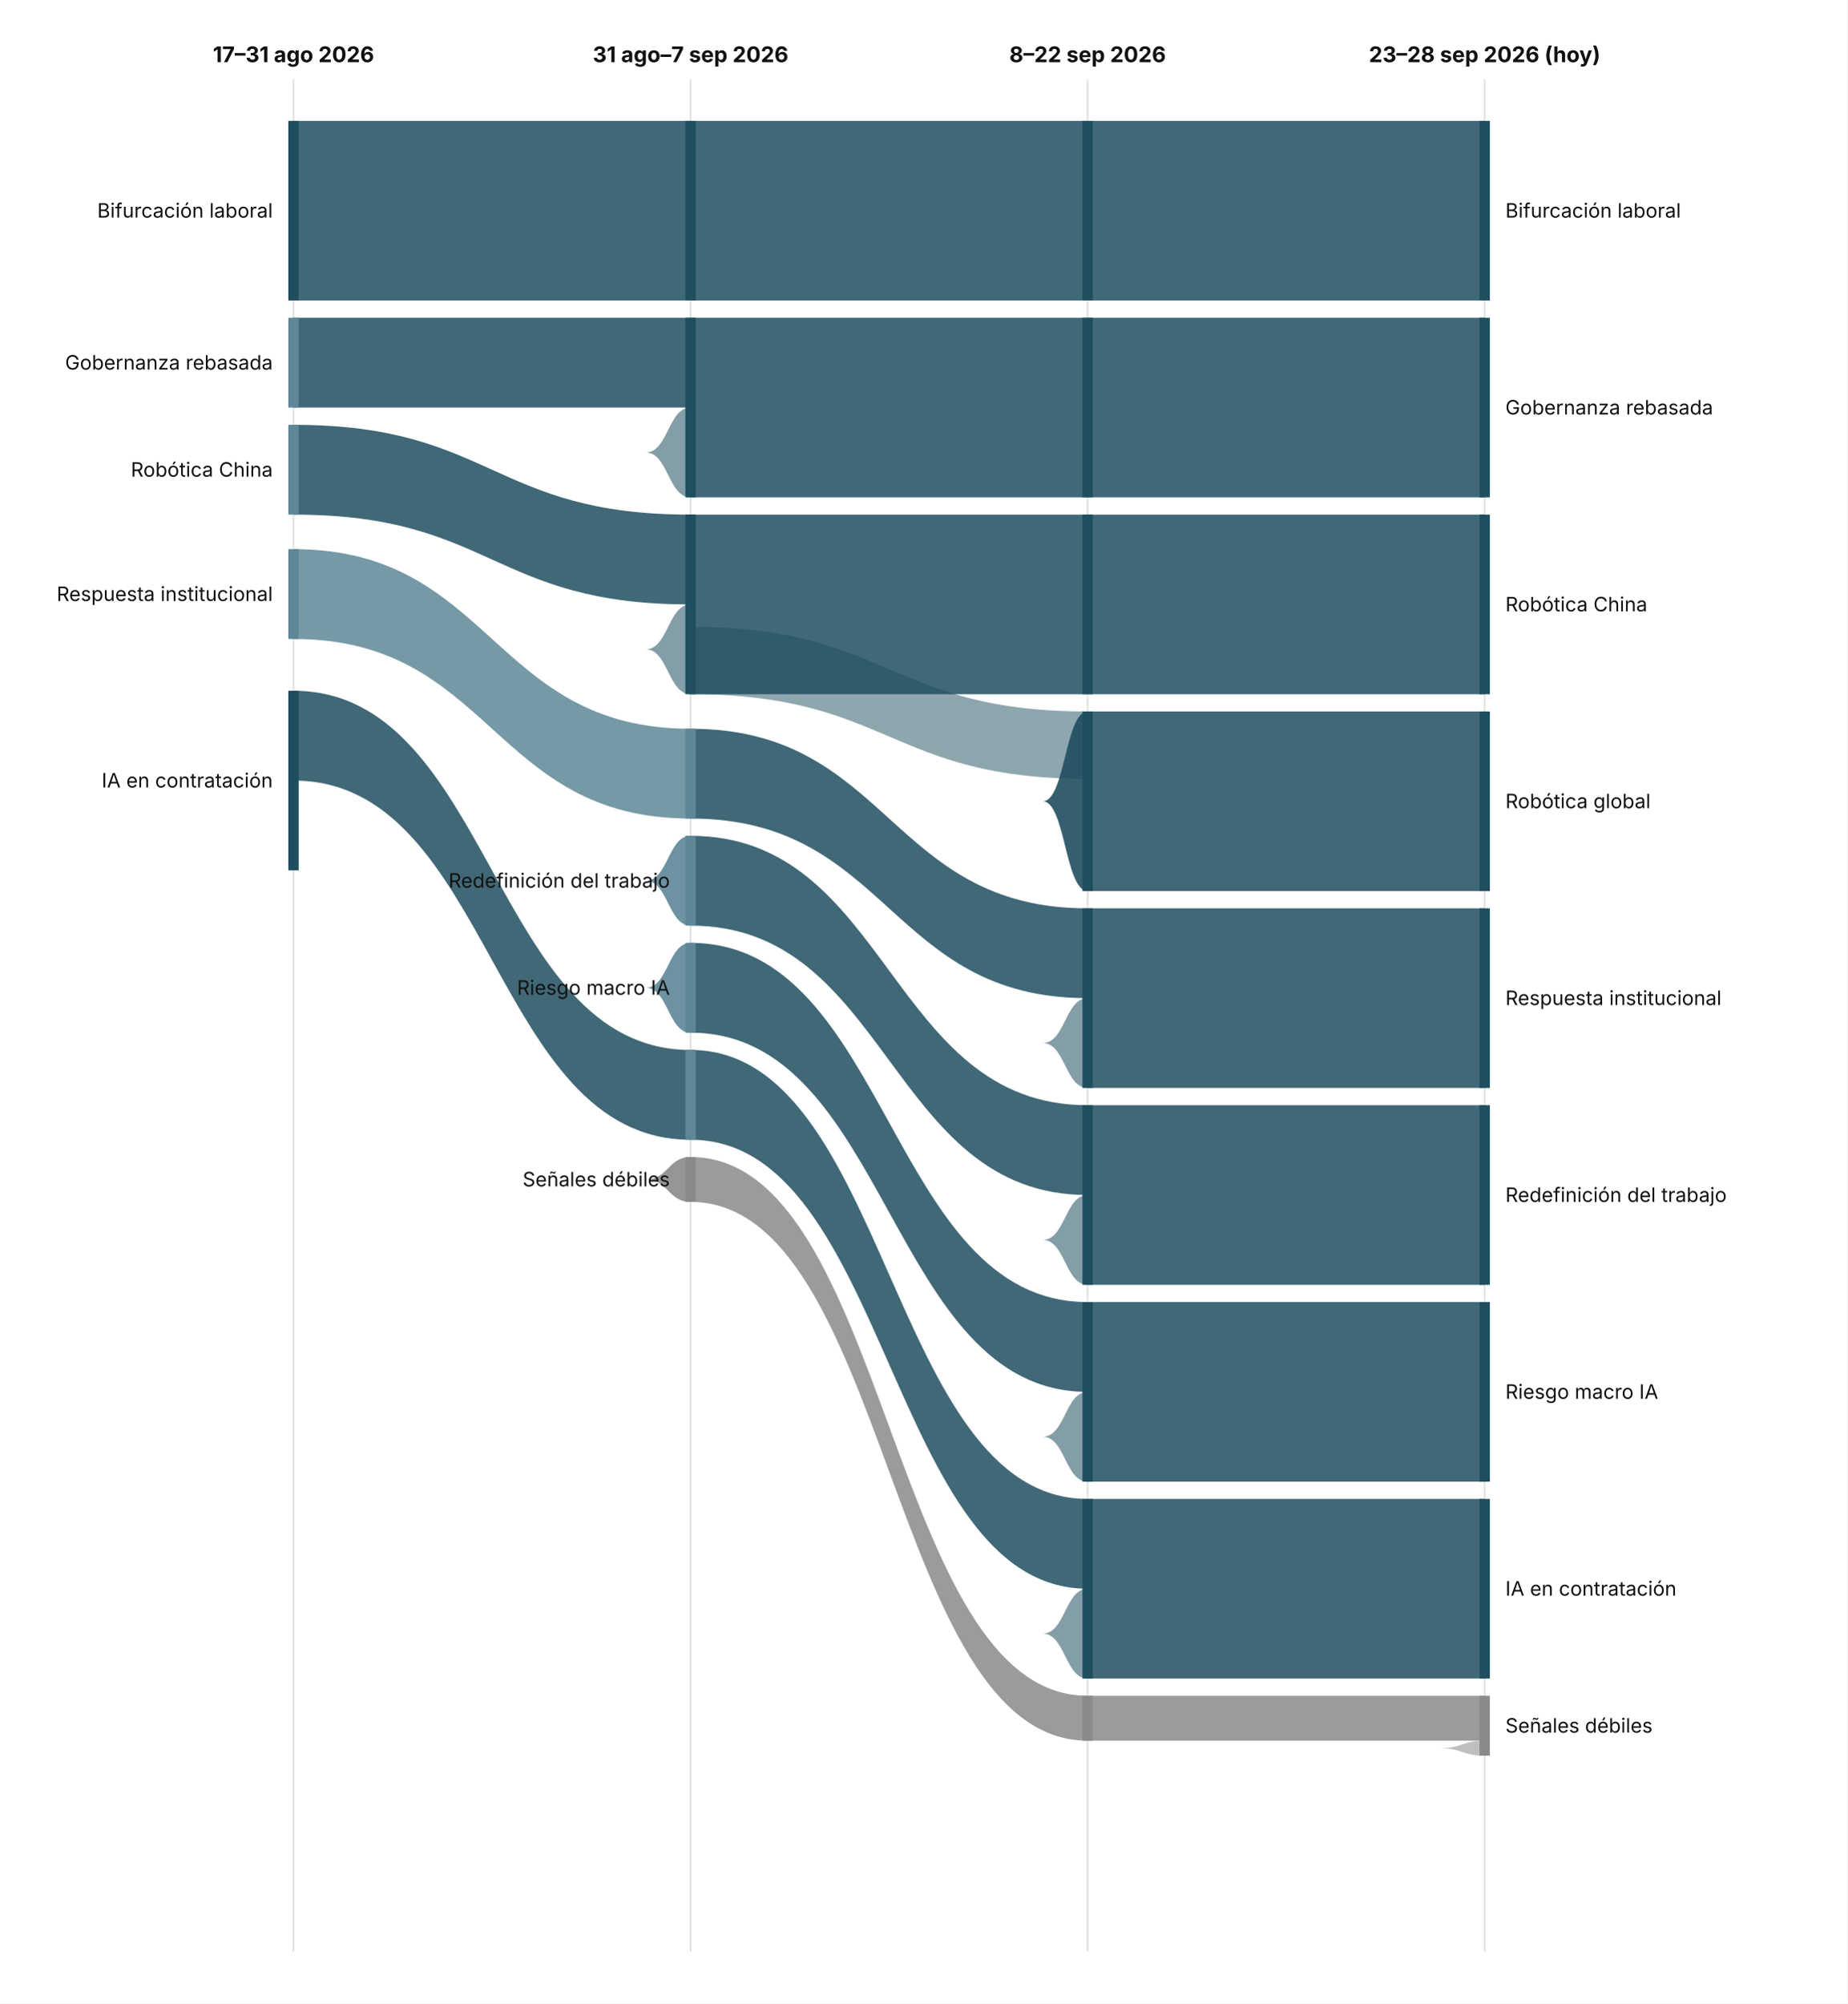
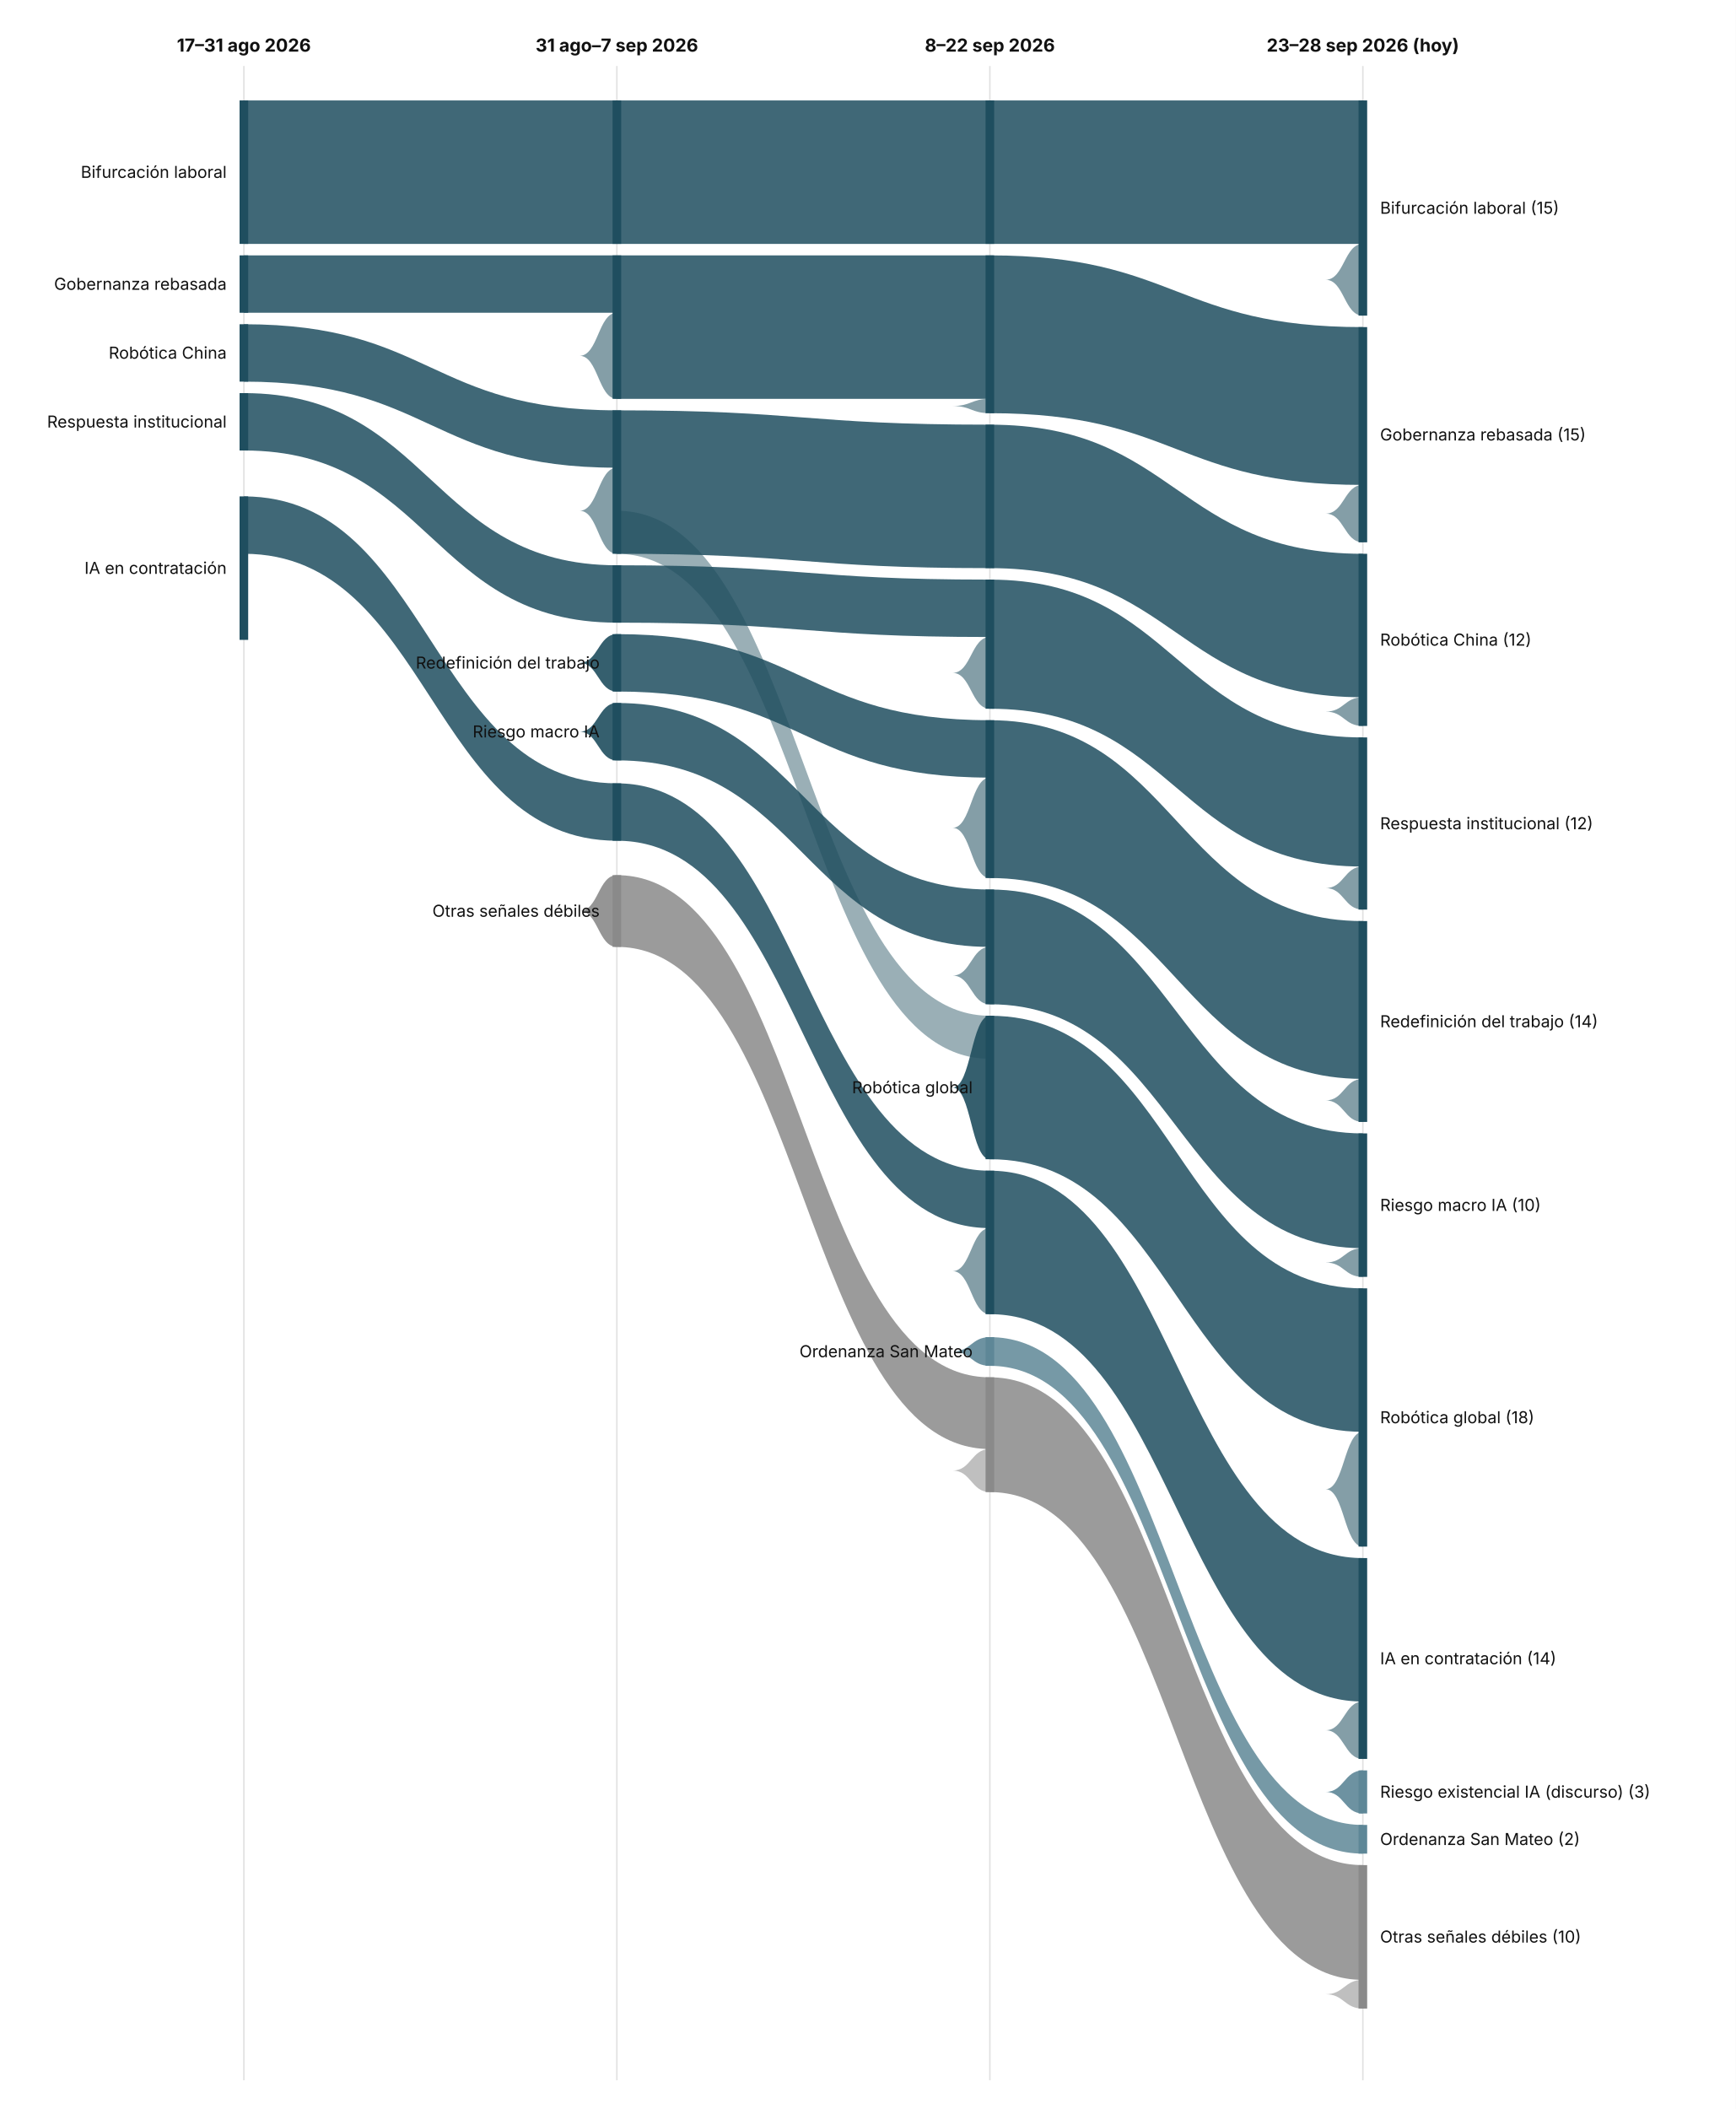
- <svg xmlns="http://www.w3.org/2000/svg" viewBox="0 0 1070 1160" font-family="Helvetica Now, Inter, Arial, sans-serif">
-   <rect x="0" y="0" width="1070" height="1160" fill="#FFFFFF" />
+ <svg xmlns="http://www.w3.org/2000/svg" viewBox="0 0 1210 1470" font-family="Helvetica Now, Inter, Arial, sans-serif">
+   <rect x="0" y="0" width="1210" height="1470" fill="#FFFFFF" />
  <text x="170" y="36" font-size="12.5" font-weight="700" fill="#111111" text-anchor="middle">17–31 ago 2026</text>
-   <line x1="170" y1="46" x2="170" y2="1130" stroke="#8A8A8A" stroke-opacity="0.25" stroke-width="1" />
-   <text x="400" y="36" font-size="12.5" font-weight="700" fill="#111111" text-anchor="middle">31 ago–7 sep 2026</text>
-   <line x1="400" y1="46" x2="400" y2="1130" stroke="#8A8A8A" stroke-opacity="0.25" stroke-width="1" />
-   <text x="630" y="36" font-size="12.5" font-weight="700" fill="#111111" text-anchor="middle">8–22 sep 2026</text>
-   <line x1="630" y1="46" x2="630" y2="1130" stroke="#8A8A8A" stroke-opacity="0.25" stroke-width="1" />
-   <text x="860" y="36" font-size="12.5" font-weight="700" fill="#111111" text-anchor="middle">23–28 sep 2026 (hoy)</text>
-   <line x1="860" y1="46" x2="860" y2="1130" stroke="#8A8A8A" stroke-opacity="0.25" stroke-width="1" />
-   <path d="M 170,70 C 285.0,70 285.0,70 400,70 L 400,174 C 285.0,174 285.0,174 170,174 Z" fill="#1F4E5F" fill-opacity="0.85" stroke="none" />
-   <path d="M 400,70 C 515.0,70 515.0,70 630,70 L 630,174 C 515.0,174 515.0,174 400,174 Z" fill="#1F4E5F" fill-opacity="0.85" stroke="none" />
-   <path d="M 630,70 C 745.0,70 745.0,70 860,70 L 860,174 C 745.0,174 745.0,174 630,174 Z" fill="#1F4E5F" fill-opacity="0.85" stroke="none" />
-   <path d="M 170,184 C 285.0,184 285.0,184 400,184 L 400,236 C 285.0,236 285.0,236 170,236 Z" fill="#1F4E5F" fill-opacity="0.85" stroke="none" />
-   <path d="M 374,262.0 C 387.0,262.0 387.0,236 400,236 L 400,288 C 387.0,288 387.0,262.001 374,262.001 Z" fill="#1F4E5F" fill-opacity="0.55" stroke="none" />
-   <path d="M 400,184 C 515.0,184 515.0,184 630,184 L 630,288 C 515.0,288 515.0,288 400,288 Z" fill="#1F4E5F" fill-opacity="0.85" stroke="none" />
-   <path d="M 630,184 C 745.0,184 745.0,184 860,184 L 860,288 C 745.0,288 745.0,288 630,288 Z" fill="#1F4E5F" fill-opacity="0.85" stroke="none" />
-   <path d="M 170,246 C 285.0,246 285.0,298 400,298 L 400,350 C 285.0,350 285.0,298 170,298 Z" fill="#1F4E5F" fill-opacity="0.85" stroke="none" />
-   <path d="M 374,376.0 C 387.0,376.0 387.0,350 400,350 L 400,402 C 387.0,402 387.0,376.001 374,376.001 Z" fill="#1F4E5F" fill-opacity="0.55" stroke="none" />
-   <path d="M 400,298 C 515.0,298 515.0,298 630,298 L 630,402 C 515.0,402 515.0,402 400,402 Z" fill="#1F4E5F" fill-opacity="0.85" stroke="none" />
-   <path d="M 630,298 C 745.0,298 745.0,298 860,298 L 860,402 C 745.0,402 745.0,402 630,402 Z" fill="#1F4E5F" fill-opacity="0.85" stroke="none" />
-   <path d="M 604,464.0 C 617.0,464.0 617.0,412 630,412 L 630,516 C 617.0,516 617.0,464.001 604,464.001 Z" fill="#1F4E5F" fill-opacity="0.9" stroke="none" />
-   <path d="M 630,412 C 745.0,412 745.0,412 860,412 L 860,516 C 745.0,516 745.0,516 630,516 Z" fill="#1F4E5F" fill-opacity="0.85" stroke="none" />
-   <path d="M 170,318 C 285.0,318 285.0,422 400,422 L 400,474 C 285.0,474 285.0,370 170,370 Z" fill="#5E8797" fill-opacity="0.85" stroke="none" />
-   <path d="M 400,422 C 515.0,422 515.0,526 630,526 L 630,578 C 515.0,578 515.0,474 400,474 Z" fill="#1F4E5F" fill-opacity="0.85" stroke="none" />
-   <path d="M 604,604.0 C 617.0,604.0 617.0,578 630,578 L 630,630 C 617.0,630 617.0,604.001 604,604.001 Z" fill="#1F4E5F" fill-opacity="0.55" stroke="none" />
-   <path d="M 630,526 C 745.0,526 745.0,526 860,526 L 860,630 C 745.0,630 745.0,630 630,630 Z" fill="#1F4E5F" fill-opacity="0.85" stroke="none" />
-   <path d="M 374,510.0 C 387.0,510.0 387.0,484 400,484 L 400,536 C 387.0,536 387.0,510.001 374,510.001 Z" fill="#5E8797" fill-opacity="0.9" stroke="none" />
-   <path d="M 400,484 C 515.0,484 515.0,640 630,640 L 630,692 C 515.0,692 515.0,536 400,536 Z" fill="#1F4E5F" fill-opacity="0.85" stroke="none" />
-   <path d="M 604,718.0 C 617.0,718.0 617.0,692 630,692 L 630,744 C 617.0,744 617.0,718.001 604,718.001 Z" fill="#1F4E5F" fill-opacity="0.55" stroke="none" />
-   <path d="M 630,640 C 745.0,640 745.0,640 860,640 L 860,744 C 745.0,744 745.0,744 630,744 Z" fill="#1F4E5F" fill-opacity="0.85" stroke="none" />
-   <path d="M 374,572.0 C 387.0,572.0 387.0,546 400,546 L 400,598 C 387.0,598 387.0,572.001 374,572.001 Z" fill="#5E8797" fill-opacity="0.9" stroke="none" />
-   <path d="M 400,546 C 515.0,546 515.0,754 630,754 L 630,806 C 515.0,806 515.0,598 400,598 Z" fill="#1F4E5F" fill-opacity="0.85" stroke="none" />
-   <path d="M 604,832.0 C 617.0,832.0 617.0,806 630,806 L 630,858 C 617.0,858 617.0,832.001 604,832.001 Z" fill="#1F4E5F" fill-opacity="0.55" stroke="none" />
-   <path d="M 630,754 C 745.0,754 745.0,754 860,754 L 860,858 C 745.0,858 745.0,858 630,858 Z" fill="#1F4E5F" fill-opacity="0.85" stroke="none" />
-   <path d="M 170,400 C 285.0,400 285.0,608 400,608 L 400,660 C 285.0,660 285.0,452 170,452 Z" fill="#1F4E5F" fill-opacity="0.85" stroke="none" />
-   <path d="M 400,608 C 515.0,608 515.0,868 630,868 L 630,920 C 515.0,920 515.0,660 400,660 Z" fill="#1F4E5F" fill-opacity="0.85" stroke="none" />
-   <path d="M 604,946.0 C 617.0,946.0 617.0,920 630,920 L 630,972 C 617.0,972 617.0,946.001 604,946.001 Z" fill="#1F4E5F" fill-opacity="0.55" stroke="none" />
-   <path d="M 630,868 C 745.0,868 745.0,868 860,868 L 860,972 C 745.0,972 745.0,972 630,972 Z" fill="#1F4E5F" fill-opacity="0.85" stroke="none" />
-   <path d="M 374,683.0 C 387.0,683.0 387.0,670 400,670 L 400,696 C 387.0,696 387.0,683.001 374,683.001 Z" fill="#8A8A8A" fill-opacity="0.9" stroke="none" />
-   <path d="M 400,670 C 515.0,670 515.0,982 630,982 L 630,1008 C 515.0,1008 515.0,696 400,696 Z" fill="#8A8A8A" fill-opacity="0.85" stroke="none" />
-   <path d="M 630,982 C 745.0,982 745.0,982 860,982 L 860,1008 C 745.0,1008 745.0,1008 630,1008 Z" fill="#8A8A8A" fill-opacity="0.85" stroke="none" />
-   <path d="M 834,1012.333 C 847.0,1012.333 847.0,1008 860,1008 L 860,1016.667 C 847.0,1016.667 847.0,1012.334 834,1012.334 Z" fill="#8A8A8A" fill-opacity="0.55" stroke="none" />
-   <path d="M 400,363.0 C 515.0,363.0 515.0,412 630,412 L 630,451.0 C 515.0,451.0 515.0,402.0 400,402.0 Z" fill="#1F4E5F" fill-opacity="0.5" stroke="none" />
-   <rect x="167" y="70" width="6" height="104" fill="#1F4E5F" />
-   <text x="158" y="126.0" font-size="11.5" fill="#111111" text-anchor="end">Bifurcación laboral</text>
-   <rect x="167" y="184" width="6" height="52" fill="#5E8797" />
-   <text x="158" y="214.0" font-size="11.5" fill="#111111" text-anchor="end">Gobernanza rebasada</text>
-   <rect x="167" y="246" width="6" height="52" fill="#5E8797" />
-   <text x="158" y="276.0" font-size="11.5" fill="#111111" text-anchor="end">Robótica China</text>
-   <rect x="167" y="318" width="6" height="52" fill="#5E8797" />
-   <text x="158" y="348.0" font-size="11.5" fill="#111111" text-anchor="end">Respuesta institucional</text>
-   <rect x="167" y="400" width="6" height="104" fill="#1F4E5F" />
-   <text x="158" y="456.0" font-size="11.5" fill="#111111" text-anchor="end">IA en contratación</text>
-   <rect x="397" y="70" width="6" height="104" fill="#1F4E5F" />
-   <rect x="397" y="184" width="6" height="104" fill="#1F4E5F" />
-   <rect x="397" y="298" width="6" height="104" fill="#1F4E5F" />
-   <rect x="397" y="422" width="6" height="52" fill="#5E8797" />
-   <rect x="397" y="484" width="6" height="52" fill="#5E8797" />
-   <text x="388" y="514.0" font-size="11.5" fill="#111111" text-anchor="end">Redefinición del trabajo</text>
-   <rect x="397" y="546" width="6" height="52" fill="#5E8797" />
-   <text x="388" y="576.0" font-size="11.5" fill="#111111" text-anchor="end">Riesgo macro IA</text>
-   <rect x="397" y="608" width="6" height="52" fill="#5E8797" />
-   <rect x="397" y="670" width="6" height="26" fill="#8A8A8A" />
-   <text x="388" y="687.0" font-size="11.5" fill="#111111" text-anchor="end">Señales débiles</text>
-   <rect x="627" y="70" width="6" height="104" fill="#1F4E5F" />
-   <rect x="627" y="184" width="6" height="104" fill="#1F4E5F" />
-   <rect x="627" y="298" width="6" height="104" fill="#1F4E5F" />
-   <rect x="627" y="412" width="6" height="104" fill="#1F4E5F" />
-   <rect x="627" y="526" width="6" height="104" fill="#1F4E5F" />
-   <rect x="627" y="640" width="6" height="104" fill="#1F4E5F" />
-   <rect x="627" y="754" width="6" height="104" fill="#1F4E5F" />
-   <rect x="627" y="868" width="6" height="104" fill="#1F4E5F" />
-   <rect x="627" y="982" width="6" height="26" fill="#8A8A8A" />
-   <rect x="857" y="70" width="6" height="104" fill="#1F4E5F" />
-   <text x="872" y="126.0" font-size="11.5" fill="#111111" text-anchor="start">Bifurcación laboral</text>
-   <rect x="857" y="184" width="6" height="104" fill="#1F4E5F" />
-   <text x="872" y="240.0" font-size="11.5" fill="#111111" text-anchor="start">Gobernanza rebasada</text>
-   <rect x="857" y="298" width="6" height="104" fill="#1F4E5F" />
-   <text x="872" y="354.0" font-size="11.5" fill="#111111" text-anchor="start">Robótica China</text>
-   <rect x="857" y="412" width="6" height="104" fill="#1F4E5F" />
-   <text x="872" y="468.0" font-size="11.5" fill="#111111" text-anchor="start">Robótica global</text>
-   <rect x="857" y="526" width="6" height="104" fill="#1F4E5F" />
-   <text x="872" y="582.0" font-size="11.5" fill="#111111" text-anchor="start">Respuesta institucional</text>
-   <rect x="857" y="640" width="6" height="104" fill="#1F4E5F" />
-   <text x="872" y="696.0" font-size="11.5" fill="#111111" text-anchor="start">Redefinición del trabajo</text>
-   <rect x="857" y="754" width="6" height="104" fill="#1F4E5F" />
-   <text x="872" y="810.0" font-size="11.5" fill="#111111" text-anchor="start">Riesgo macro IA</text>
-   <rect x="857" y="868" width="6" height="104" fill="#1F4E5F" />
-   <text x="872" y="924.0" font-size="11.5" fill="#111111" text-anchor="start">IA en contratación</text>
-   <rect x="857" y="982" width="6" height="34.667" fill="#8A8A8A" />
-   <text x="872" y="1003.333" font-size="11.5" fill="#111111" text-anchor="start">Señales débiles</text>
+   <line x1="170" y1="46" x2="170" y2="1450" stroke="#8A8A8A" stroke-opacity="0.25" stroke-width="1" />
+   <text x="430" y="36" font-size="12.5" font-weight="700" fill="#111111" text-anchor="middle">31 ago–7 sep 2026</text>
+   <line x1="430" y1="46" x2="430" y2="1450" stroke="#8A8A8A" stroke-opacity="0.25" stroke-width="1" />
+   <text x="690" y="36" font-size="12.5" font-weight="700" fill="#111111" text-anchor="middle">8–22 sep 2026</text>
+   <line x1="690" y1="46" x2="690" y2="1450" stroke="#8A8A8A" stroke-opacity="0.25" stroke-width="1" />
+   <text x="950" y="36" font-size="12.5" font-weight="700" fill="#111111" text-anchor="middle">23–28 sep 2026 (hoy)</text>
+   <line x1="950" y1="46" x2="950" y2="1450" stroke="#8A8A8A" stroke-opacity="0.25" stroke-width="1" />
+   <path d="M 170,70 C 300.0,70 300.0,70 430,70 L 430,170 C 300.0,170 300.0,170 170,170 Z" fill="#1F4E5F" fill-opacity="0.85" stroke="none" />
+   <path d="M 430,70 C 560.0,70 560.0,70 690,70 L 690,170 C 560.0,170 560.0,170 430,170 Z" fill="#1F4E5F" fill-opacity="0.85" stroke="none" />
+   <path d="M 690,70 C 820.0,70 820.0,70 950,70 L 950,170 C 820.0,170 820.0,170 690,170 Z" fill="#1F4E5F" fill-opacity="0.85" stroke="none" />
+   <path d="M 924,195.0 C 937.0,195.0 937.0,170 950,170 L 950,220 C 937.0,220 937.0,195.001 924,195.001 Z" fill="#1F4E5F" fill-opacity="0.55" stroke="none" />
+   <path d="M 170,178 C 300.0,178 300.0,178 430,178 L 430,218 C 300.0,218 300.0,218 170,218 Z" fill="#1F4E5F" fill-opacity="0.85" stroke="none" />
+   <path d="M 404,248.0 C 417.0,248.0 417.0,218 430,218 L 430,278 C 417.0,278 417.0,248.001 404,248.001 Z" fill="#1F4E5F" fill-opacity="0.55" stroke="none" />
+   <path d="M 430,178 C 560.0,178 560.0,178 690,178 L 690,278 C 560.0,278 560.0,278 430,278 Z" fill="#1F4E5F" fill-opacity="0.85" stroke="none" />
+   <path d="M 664,283.0 C 677.0,283.0 677.0,278 690,278 L 690,288 C 677.0,288 677.0,283.001 664,283.001 Z" fill="#1F4E5F" fill-opacity="0.55" stroke="none" />
+   <path d="M 690,178 C 820.0,178 820.0,228 950,228 L 950,338 C 820.0,338 820.0,288 690,288 Z" fill="#1F4E5F" fill-opacity="0.85" stroke="none" />
+   <path d="M 924,358.0 C 937.0,358.0 937.0,338 950,338 L 950,378 C 937.0,378 937.0,358.001 924,358.001 Z" fill="#1F4E5F" fill-opacity="0.55" stroke="none" />
+   <path d="M 170,226 C 300.0,226 300.0,286 430,286 L 430,326 C 300.0,326 300.0,266 170,266 Z" fill="#1F4E5F" fill-opacity="0.85" stroke="none" />
+   <path d="M 404,356.0 C 417.0,356.0 417.0,326 430,326 L 430,386 C 417.0,386 417.0,356.001 404,356.001 Z" fill="#1F4E5F" fill-opacity="0.55" stroke="none" />
+   <path d="M 430,286 C 560.0,286 560.0,296 690,296 L 690,396 C 560.0,396 560.0,386 430,386 Z" fill="#1F4E5F" fill-opacity="0.85" stroke="none" />
+   <path d="M 690,296 C 820.0,296 820.0,386 950,386 L 950,486 C 820.0,486 820.0,396 690,396 Z" fill="#1F4E5F" fill-opacity="0.85" stroke="none" />
+   <path d="M 924,496.0 C 937.0,496.0 937.0,486 950,486 L 950,506 C 937.0,506 937.0,496.001 924,496.001 Z" fill="#1F4E5F" fill-opacity="0.55" stroke="none" />
+   <path d="M 170,274 C 300.0,274 300.0,394 430,394 L 430,434 C 300.0,434 300.0,314 170,314 Z" fill="#1F4E5F" fill-opacity="0.85" stroke="none" />
+   <path d="M 430,394 C 560.0,394 560.0,404 690,404 L 690,444 C 560.0,444 560.0,434 430,434 Z" fill="#1F4E5F" fill-opacity="0.85" stroke="none" />
+   <path d="M 664,469.0 C 677.0,469.0 677.0,444 690,444 L 690,494 C 677.0,494 677.0,469.001 664,469.001 Z" fill="#1F4E5F" fill-opacity="0.55" stroke="none" />
+   <path d="M 690,404 C 820.0,404 820.0,514 950,514 L 950,604 C 820.0,604 820.0,494 690,494 Z" fill="#1F4E5F" fill-opacity="0.85" stroke="none" />
+   <path d="M 924,619.0 C 937.0,619.0 937.0,604 950,604 L 950,634 C 937.0,634 937.0,619.001 924,619.001 Z" fill="#1F4E5F" fill-opacity="0.55" stroke="none" />
+   <path d="M 404,462.0 C 417.0,462.0 417.0,442 430,442 L 430,482 C 417.0,482 417.0,462.001 404,462.001 Z" fill="#1F4E5F" fill-opacity="0.9" stroke="none" />
+   <path d="M 430,442 C 560.0,442 560.0,502 690,502 L 690,542 C 560.0,542 560.0,482 430,482 Z" fill="#1F4E5F" fill-opacity="0.85" stroke="none" />
+   <path d="M 664,577.0 C 677.0,577.0 677.0,542 690,542 L 690,612 C 677.0,612 677.0,577.001 664,577.001 Z" fill="#1F4E5F" fill-opacity="0.55" stroke="none" />
+   <path d="M 690,502 C 820.0,502 820.0,642 950,642 L 950,752 C 820.0,752 820.0,612 690,612 Z" fill="#1F4E5F" fill-opacity="0.85" stroke="none" />
+   <path d="M 924,767.0 C 937.0,767.0 937.0,752 950,752 L 950,782 C 937.0,782 937.0,767.001 924,767.001 Z" fill="#1F4E5F" fill-opacity="0.55" stroke="none" />
+   <path d="M 404,510.0 C 417.0,510.0 417.0,490 430,490 L 430,530 C 417.0,530 417.0,510.001 404,510.001 Z" fill="#1F4E5F" fill-opacity="0.9" stroke="none" />
+   <path d="M 430,490 C 560.0,490 560.0,620 690,620 L 690,660 C 560.0,660 560.0,530 430,530 Z" fill="#1F4E5F" fill-opacity="0.85" stroke="none" />
+   <path d="M 664,680.0 C 677.0,680.0 677.0,660 690,660 L 690,700 C 677.0,700 677.0,680.001 664,680.001 Z" fill="#1F4E5F" fill-opacity="0.55" stroke="none" />
+   <path d="M 690,620 C 820.0,620 820.0,790 950,790 L 950,870 C 820.0,870 820.0,700 690,700 Z" fill="#1F4E5F" fill-opacity="0.85" stroke="none" />
+   <path d="M 924,880.0 C 937.0,880.0 937.0,870 950,870 L 950,890 C 937.0,890 937.0,880.001 924,880.001 Z" fill="#1F4E5F" fill-opacity="0.55" stroke="none" />
+   <path d="M 664,758.0 C 677.0,758.0 677.0,708 690,708 L 690,808 C 677.0,808 677.0,758.001 664,758.001 Z" fill="#1F4E5F" fill-opacity="0.9" stroke="none" />
+   <path d="M 690,708 C 820.0,708 820.0,898 950,898 L 950,998 C 820.0,998 820.0,808 690,808 Z" fill="#1F4E5F" fill-opacity="0.85" stroke="none" />
+   <path d="M 924,1038.0 C 937.0,1038.0 937.0,998 950,998 L 950,1078 C 937.0,1078 937.0,1038.001 924,1038.001 Z" fill="#1F4E5F" fill-opacity="0.55" stroke="none" />
+   <path d="M 170,346 C 300.0,346 300.0,546 430,546 L 430,586 C 300.0,586 300.0,386 170,386 Z" fill="#1F4E5F" fill-opacity="0.85" stroke="none" />
+   <path d="M 430,546 C 560.0,546 560.0,816 690,816 L 690,856 C 560.0,856 560.0,586 430,586 Z" fill="#1F4E5F" fill-opacity="0.85" stroke="none" />
+   <path d="M 664,886.0 C 677.0,886.0 677.0,856 690,856 L 690,916 C 677.0,916 677.0,886.001 664,886.001 Z" fill="#1F4E5F" fill-opacity="0.55" stroke="none" />
+   <path d="M 690,816 C 820.0,816 820.0,1086 950,1086 L 950,1186 C 820.0,1186 820.0,916 690,916 Z" fill="#1F4E5F" fill-opacity="0.85" stroke="none" />
+   <path d="M 924,1206.0 C 937.0,1206.0 937.0,1186 950,1186 L 950,1226 C 937.0,1226 937.0,1206.001 924,1206.001 Z" fill="#1F4E5F" fill-opacity="0.55" stroke="none" />
+   <path d="M 924,1249.0 C 937.0,1249.0 937.0,1234 950,1234 L 950,1264 C 937.0,1264 937.0,1249.001 924,1249.001 Z" fill="#5E8797" fill-opacity="0.9" stroke="none" />
+   <path d="M 664,942.0 C 677.0,942.0 677.0,932 690,932 L 690,952 C 677.0,952 677.0,942.001 664,942.001 Z" fill="#5E8797" fill-opacity="0.9" stroke="none" />
+   <path d="M 690,932 C 820.0,932 820.0,1272 950,1272 L 950,1292 C 820.0,1292 820.0,952 690,952 Z" fill="#5E8797" fill-opacity="0.85" stroke="none" />
+   <path d="M 404,635.0 C 417.0,635.0 417.0,610 430,610 L 430,660 C 417.0,660 417.0,635.001 404,635.001 Z" fill="#8A8A8A" fill-opacity="0.9" stroke="none" />
+   <path d="M 430,610 C 560.0,610 560.0,960 690,960 L 690,1010 C 560.0,1010 560.0,660 430,660 Z" fill="#8A8A8A" fill-opacity="0.85" stroke="none" />
+   <path d="M 664,1025.0 C 677.0,1025.0 677.0,1010 690,1010 L 690,1040 C 677.0,1040 677.0,1025.001 664,1025.001 Z" fill="#8A8A8A" fill-opacity="0.55" stroke="none" />
+   <path d="M 690,960 C 820.0,960 820.0,1300 950,1300 L 950,1380 C 820.0,1380 820.0,1040 690,1040 Z" fill="#8A8A8A" fill-opacity="0.85" stroke="none" />
+   <path d="M 924,1390.0 C 937.0,1390.0 937.0,1380 950,1380 L 950,1400 C 937.0,1400 937.0,1390.001 924,1390.001 Z" fill="#8A8A8A" fill-opacity="0.55" stroke="none" />
+   <path d="M 430,356 C 560.0,356 560.0,708 690,708 L 690,738 C 560.0,738 560.0,386 430,386 Z" fill="#1F4E5F" fill-opacity="0.45" stroke="none" />
+   <rect x="167" y="70" width="6" height="100" fill="#1F4E5F" />
+   <text x="158" y="124.0" font-size="11.5" fill="#111111" text-anchor="end">Bifurcación laboral</text>
+   <rect x="167" y="178" width="6" height="40" fill="#1F4E5F" />
+   <text x="158" y="202.0" font-size="11.5" fill="#111111" text-anchor="end">Gobernanza rebasada</text>
+   <rect x="167" y="226" width="6" height="40" fill="#1F4E5F" />
+   <text x="158" y="250.0" font-size="11.5" fill="#111111" text-anchor="end">Robótica China</text>
+   <rect x="167" y="274" width="6" height="40" fill="#1F4E5F" />
+   <text x="158" y="298.0" font-size="11.5" fill="#111111" text-anchor="end">Respuesta institucional</text>
+   <rect x="167" y="346" width="6" height="100" fill="#1F4E5F" />
+   <text x="158" y="400.0" font-size="11.5" fill="#111111" text-anchor="end">IA en contratación</text>
+   <rect x="427" y="70" width="6" height="100" fill="#1F4E5F" />
+   <rect x="427" y="178" width="6" height="100" fill="#1F4E5F" />
+   <rect x="427" y="286" width="6" height="100" fill="#1F4E5F" />
+   <rect x="427" y="394" width="6" height="40" fill="#1F4E5F" />
+   <rect x="427" y="442" width="6" height="40" fill="#1F4E5F" />
+   <text x="418" y="466.0" font-size="11.5" fill="#111111" text-anchor="end">Redefinición del trabajo</text>
+   <rect x="427" y="490" width="6" height="40" fill="#1F4E5F" />
+   <text x="418" y="514.0" font-size="11.5" fill="#111111" text-anchor="end">Riesgo macro IA</text>
+   <rect x="427" y="546" width="6" height="40" fill="#1F4E5F" />
+   <rect x="427" y="610" width="6" height="50" fill="#8A8A8A" />
+   <text x="418" y="639.0" font-size="11.5" fill="#111111" text-anchor="end">Otras señales débiles</text>
+   <rect x="687" y="70" width="6" height="100" fill="#1F4E5F" />
+   <rect x="687" y="178" width="6" height="110" fill="#1F4E5F" />
+   <rect x="687" y="296" width="6" height="100" fill="#1F4E5F" />
+   <rect x="687" y="404" width="6" height="90" fill="#1F4E5F" />
+   <rect x="687" y="502" width="6" height="110" fill="#1F4E5F" />
+   <rect x="687" y="620" width="6" height="80" fill="#1F4E5F" />
+   <rect x="687" y="708" width="6" height="100" fill="#1F4E5F" />
+   <text x="678" y="762.0" font-size="11.5" fill="#111111" text-anchor="end">Robótica global</text>
+   <rect x="687" y="816" width="6" height="100" fill="#1F4E5F" />
+   <rect x="687" y="932" width="6" height="20" fill="#5E8797" />
+   <text x="678" y="946.0" font-size="11.5" fill="#111111" text-anchor="end">Ordenanza San Mateo</text>
+   <rect x="687" y="960" width="6" height="80" fill="#8A8A8A" />
+   <rect x="947" y="70" width="6" height="150" fill="#1F4E5F" />
+   <text x="962" y="149.0" font-size="11.5" fill="#111111" text-anchor="start">Bifurcación laboral (15)</text>
+   <rect x="947" y="228" width="6" height="150" fill="#1F4E5F" />
+   <text x="962" y="307.0" font-size="11.5" fill="#111111" text-anchor="start">Gobernanza rebasada (15)</text>
+   <rect x="947" y="386" width="6" height="120" fill="#1F4E5F" />
+   <text x="962" y="450.0" font-size="11.5" fill="#111111" text-anchor="start">Robótica China (12)</text>
+   <rect x="947" y="514" width="6" height="120" fill="#1F4E5F" />
+   <text x="962" y="578.0" font-size="11.5" fill="#111111" text-anchor="start">Respuesta institucional (12)</text>
+   <rect x="947" y="642" width="6" height="140" fill="#1F4E5F" />
+   <text x="962" y="716.0" font-size="11.5" fill="#111111" text-anchor="start">Redefinición del trabajo (14)</text>
+   <rect x="947" y="790" width="6" height="100" fill="#1F4E5F" />
+   <text x="962" y="844.0" font-size="11.5" fill="#111111" text-anchor="start">Riesgo macro IA (10)</text>
+   <rect x="947" y="898" width="6" height="180" fill="#1F4E5F" />
+   <text x="962" y="992.0" font-size="11.5" fill="#111111" text-anchor="start">Robótica global (18)</text>
+   <rect x="947" y="1086" width="6" height="140" fill="#1F4E5F" />
+   <text x="962" y="1160.0" font-size="11.5" fill="#111111" text-anchor="start">IA en contratación (14)</text>
+   <rect x="947" y="1234" width="6" height="30" fill="#5E8797" />
+   <text x="962" y="1253.0" font-size="11.5" fill="#111111" text-anchor="start">Riesgo existencial IA (discurso) (3)</text>
+   <rect x="947" y="1272" width="6" height="20" fill="#5E8797" />
+   <text x="962" y="1286.0" font-size="11.5" fill="#111111" text-anchor="start">Ordenanza San Mateo (2)</text>
+   <rect x="947" y="1300" width="6" height="100" fill="#8A8A8A" />
+   <text x="962" y="1354.0" font-size="11.5" fill="#111111" text-anchor="start">Otras señales débiles (10)</text>
</svg>
